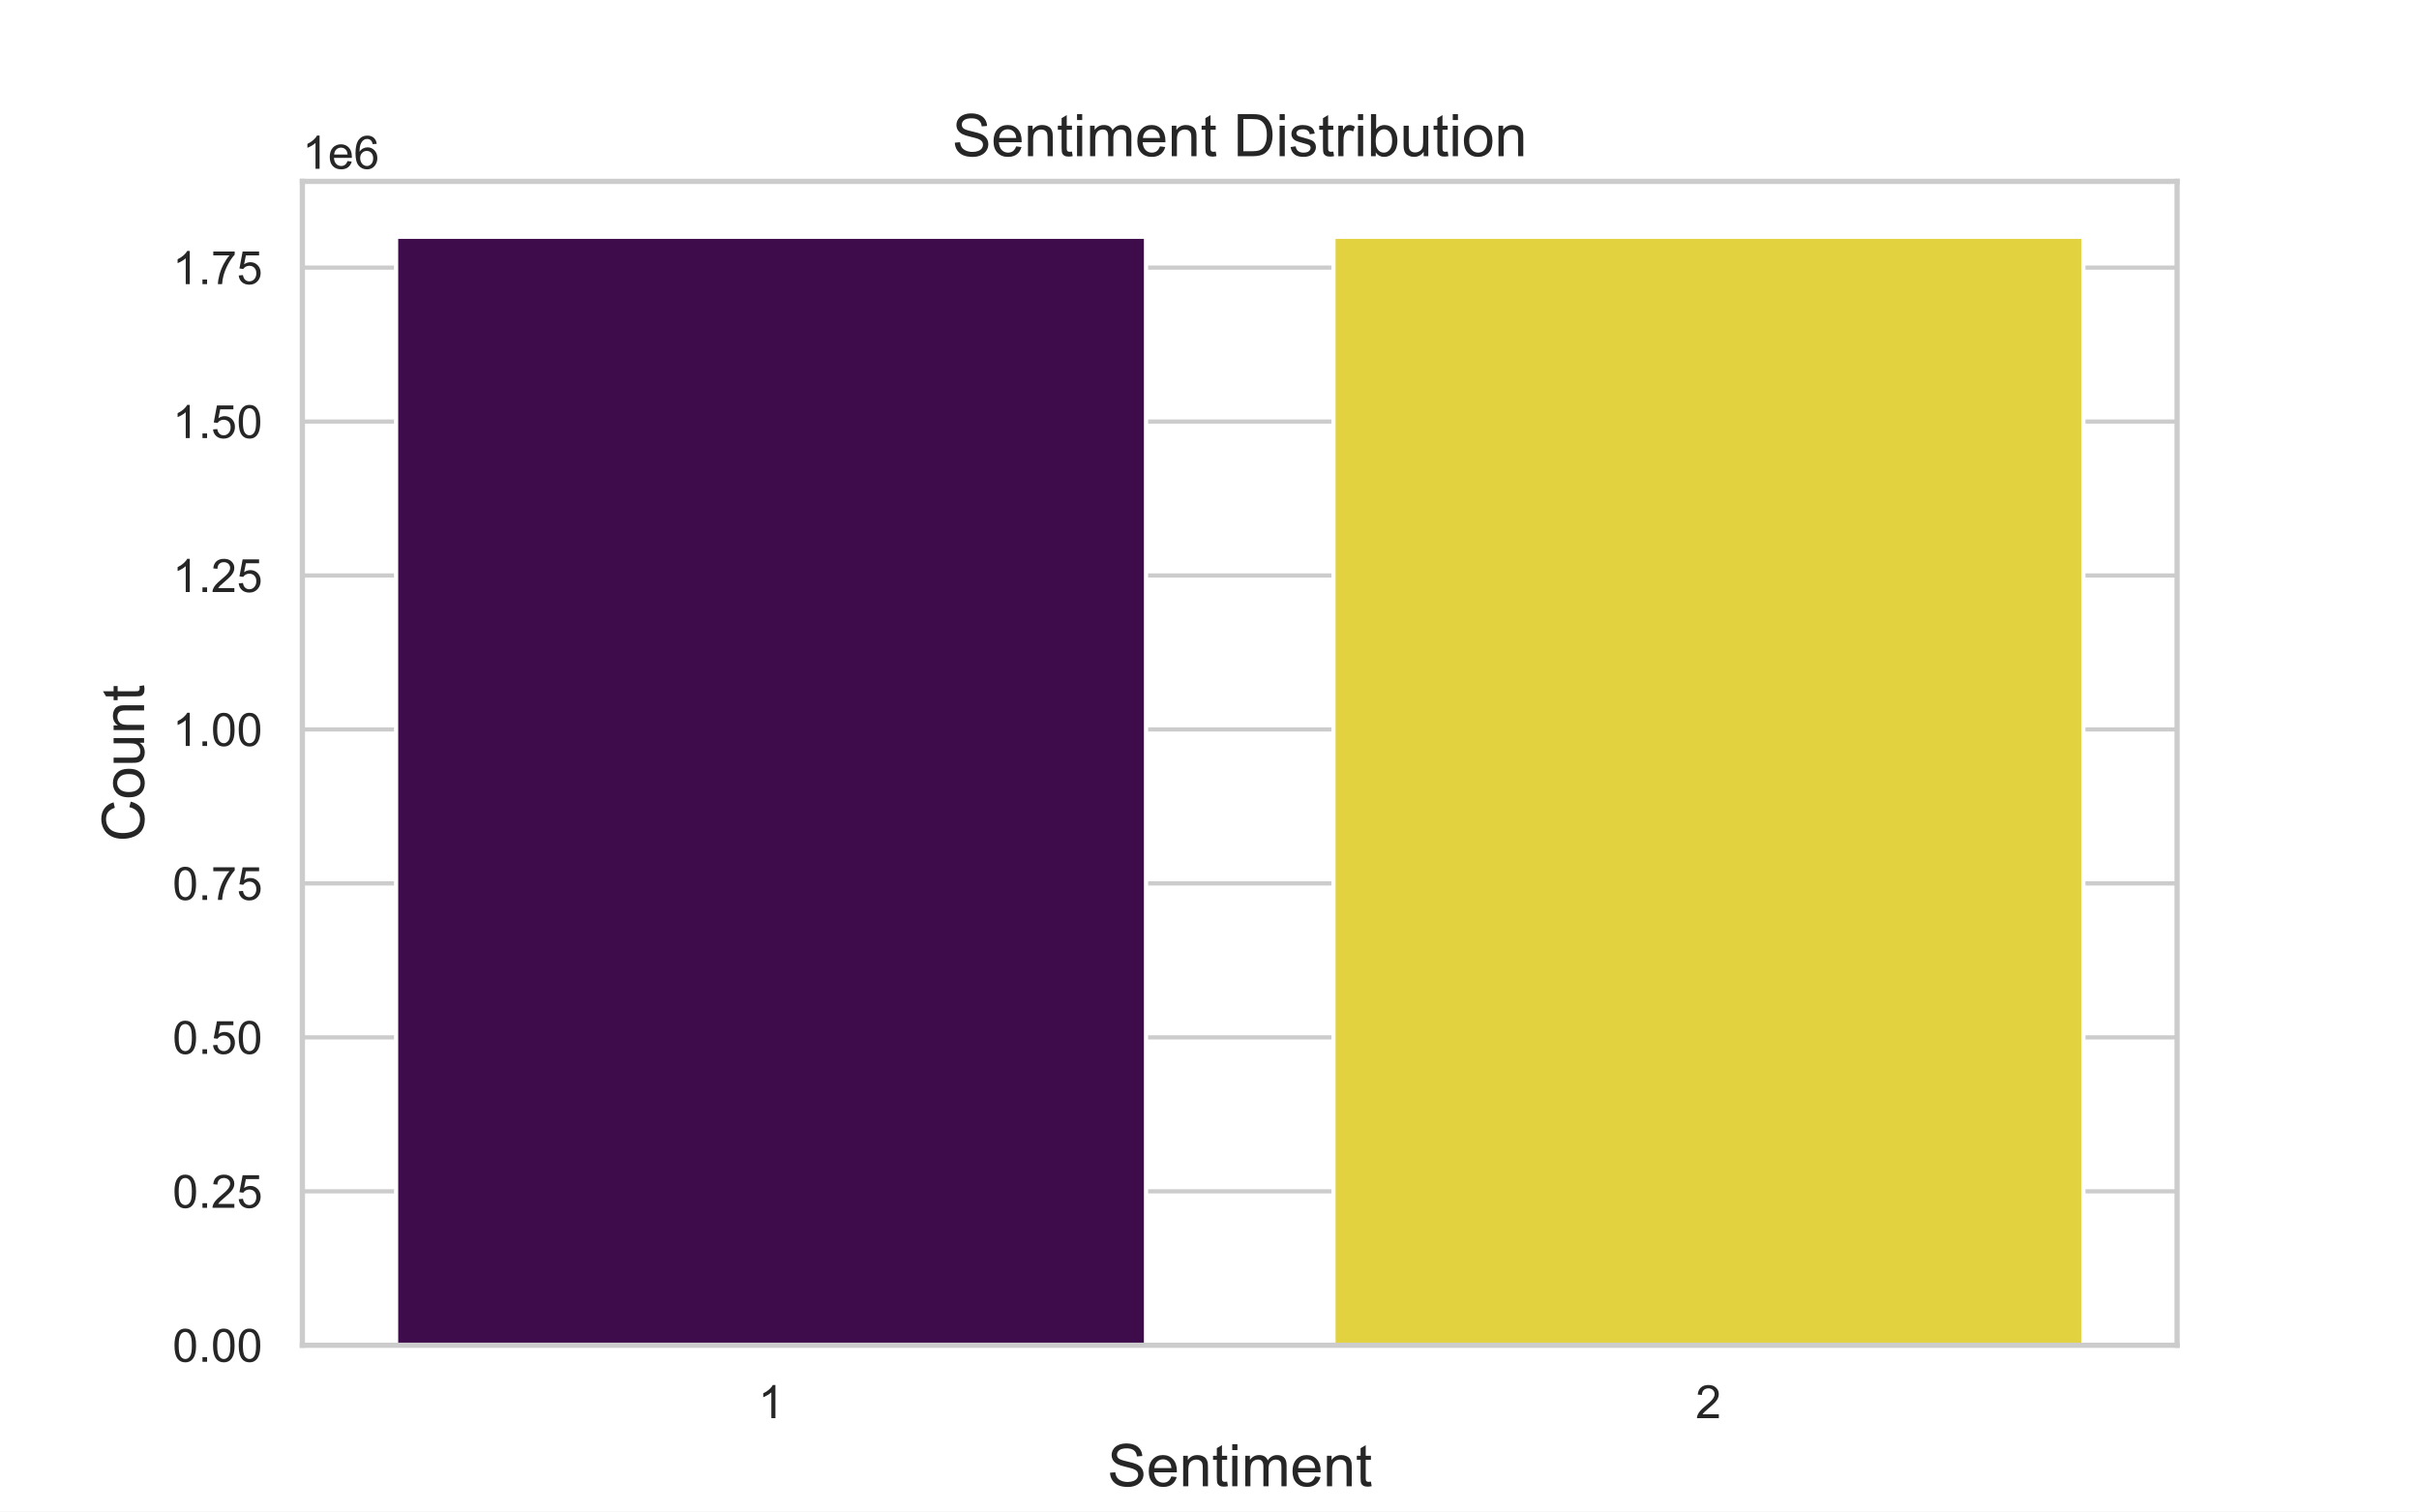
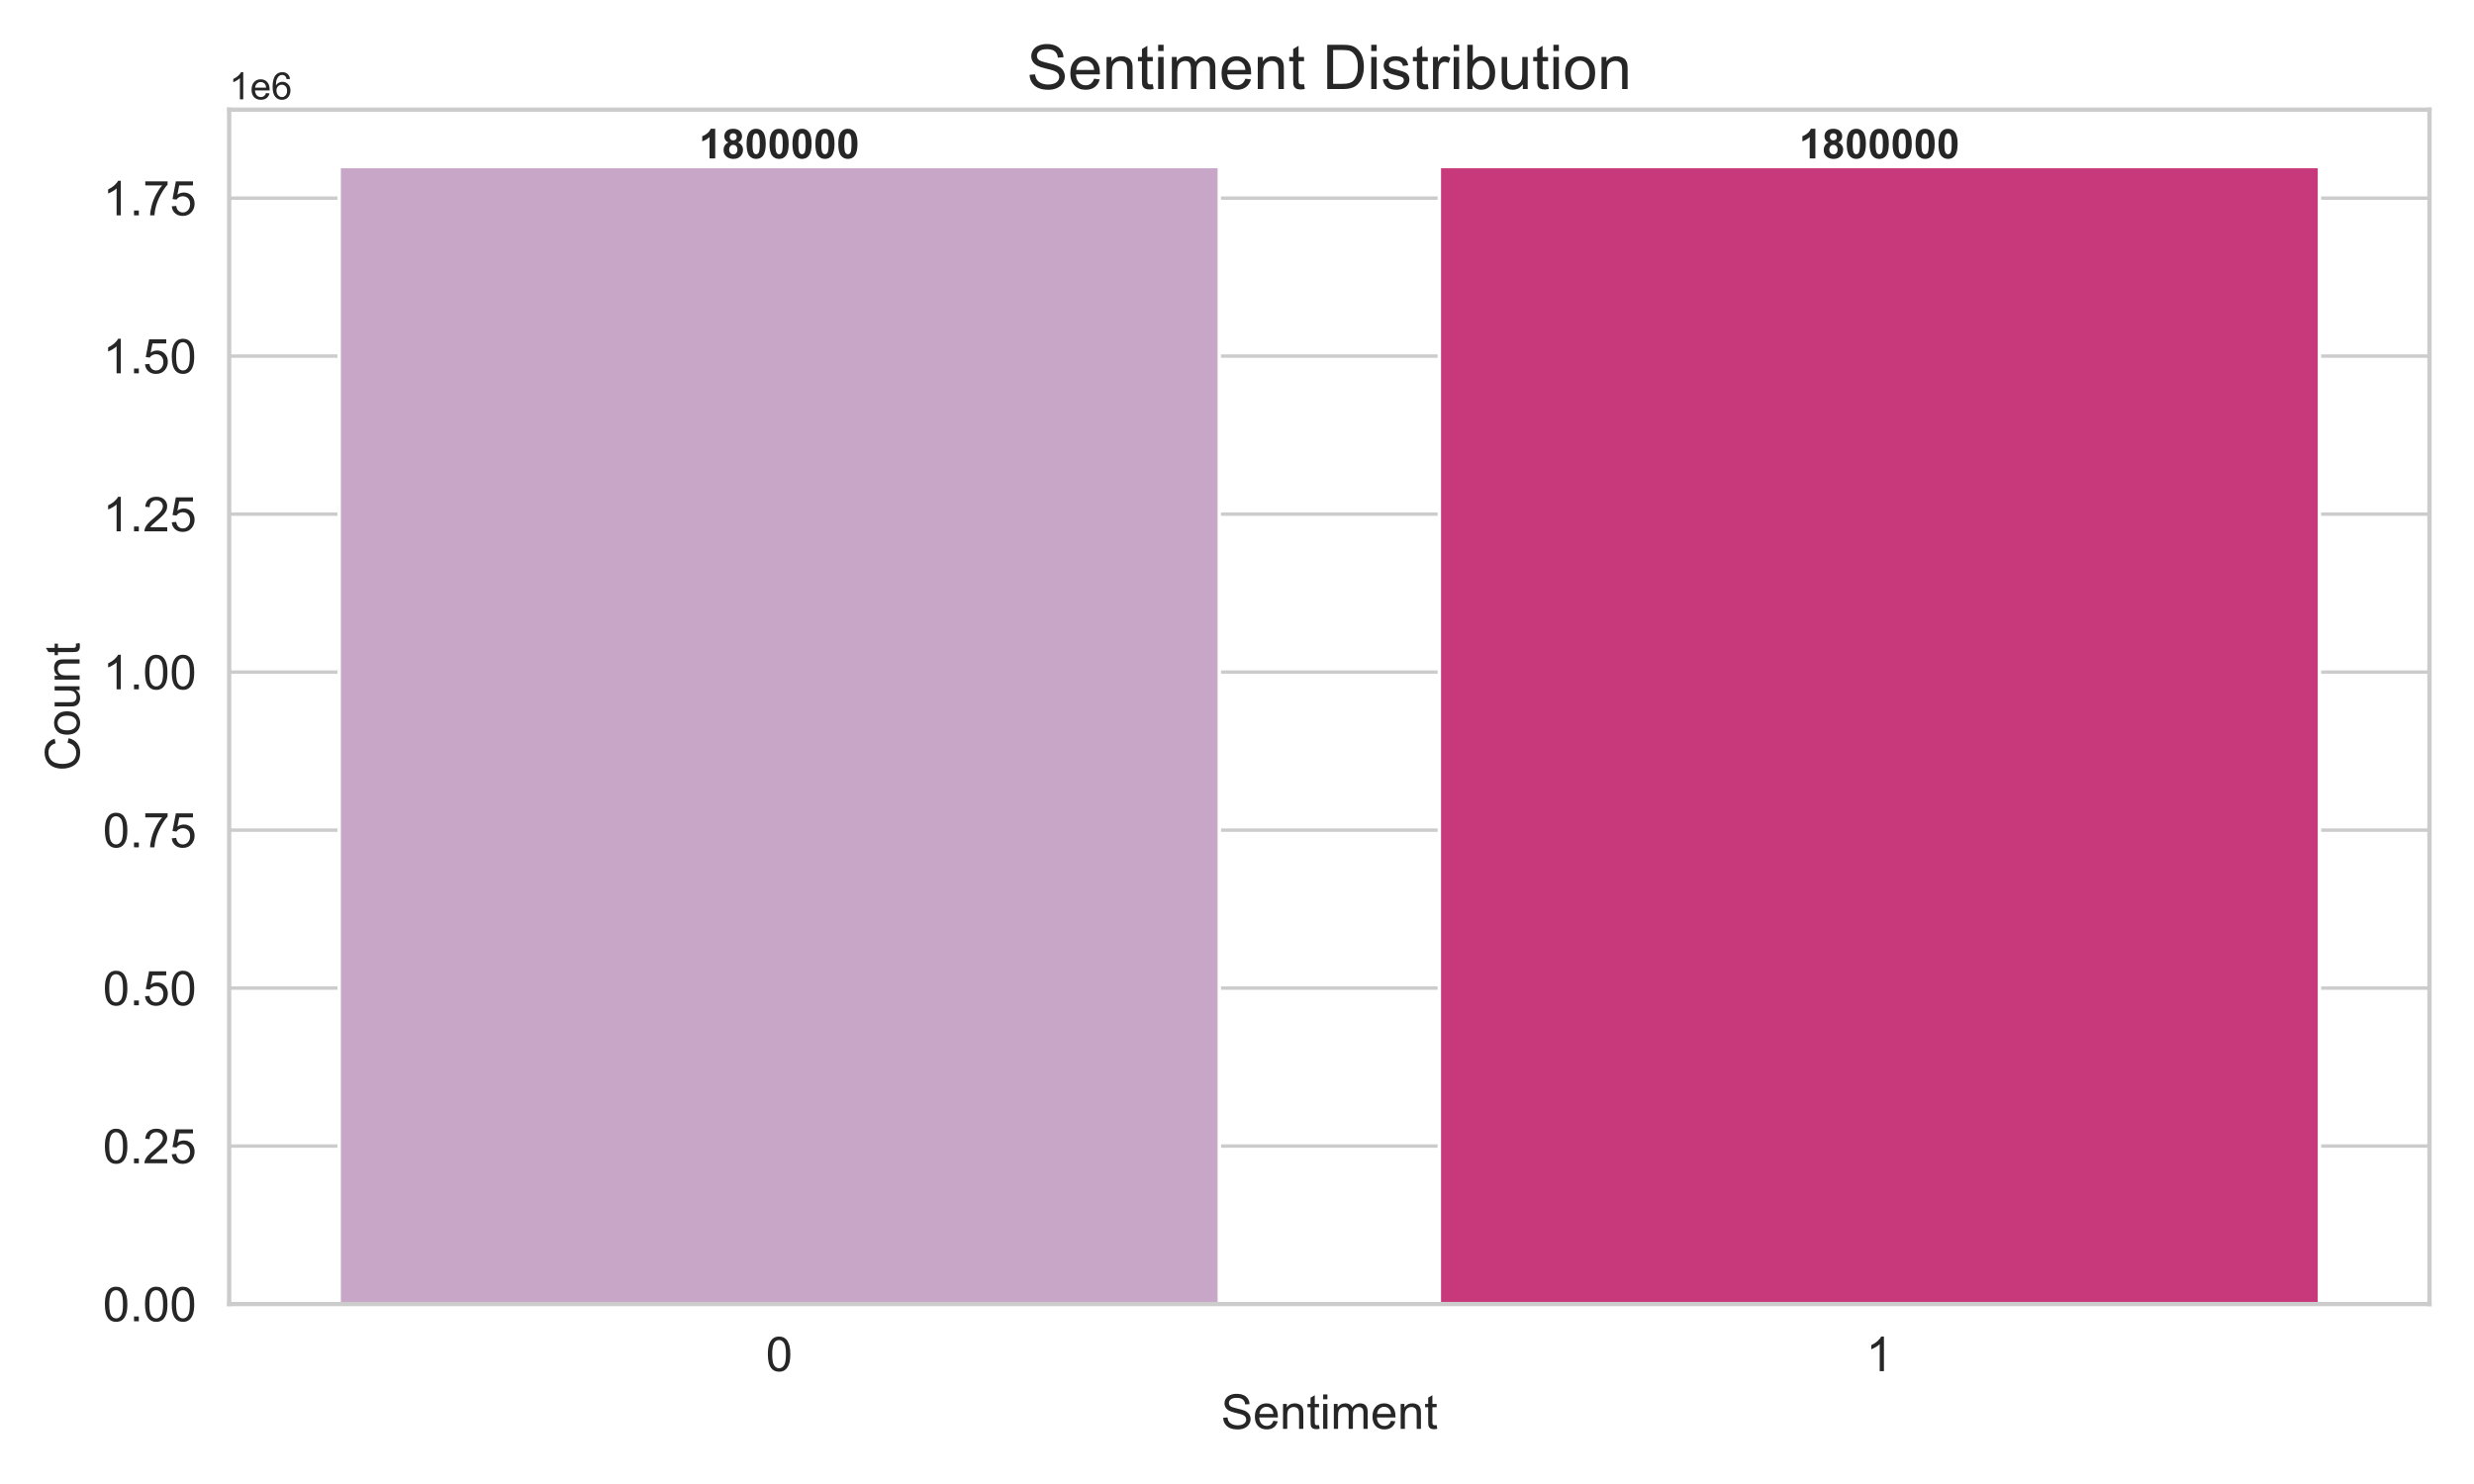
- <svg xmlns="http://www.w3.org/2000/svg" xmlns:xlink="http://www.w3.org/1999/xlink" width="576pt" height="360pt" viewBox="0 0 576 360" version="1.1">
+ <svg xmlns="http://www.w3.org/2000/svg" xmlns:xlink="http://www.w3.org/1999/xlink" width="720pt" height="432pt" viewBox="0 0 720 432" version="1.1">
  <defs>
    <style type="text/css">*{stroke-linejoin: round; stroke-linecap: butt}</style>
  </defs>
  <g id="figure_1">
    <g id="patch_1">
-       <path d="M 0 360  L 576 360  L 576 0  L 0 0  z " style="fill: #ffffff" />
+       <path d="M 0 432  L 720 432  L 720 0  L 0 0  z " style="fill: #ffffff" />
    </g>
    <g id="axes_1">
      <g id="patch_2">
-         <path d="M 72 320.4  L 518.4 320.4  L 518.4 43.2  L 72 43.2  z " style="fill: #ffffff" />
+         <path d="M 66.69 379.62  L 707.04 379.62  L 707.04 31.92  L 66.69 31.92  z " style="fill: #ffffff" />
      </g>
      <g id="matplotlib.axis_1">
        <g id="xtick_1">
          <g id="text_1">
-             <g style="fill: #262626" transform="translate(180.5415 337.7736) scale(0.11 -0.11)">
-               <defs>
-                 <path id="ArialMT-31" d="M 2384 0  L 1822 0  L 1822 3584  Q 1619 3391 1289 3197  Q 959 3003 697 2906  L 697 3450  Q 1169 3672 1522 3987  Q 1875 4303 2022 4600  L 2384 4600  L 2384 0  z " transform="scale(0.015625)" />
-               </defs>
-               <use xlink:href="#ArialMT-31" />
+             <g style="fill: #262626" transform="translate(222.8848 399.1409) scale(0.14 -0.14)">
+               <defs>
+                 <path id="ArialMT-30" d="M 266 2259  Q 266 3072 433 3567  Q 600 4063 929 4331  Q 1259 4600 1759 4600  Q 2128 4600 2406 4451  Q 2684 4303 2865 4023  Q 3047 3744 3150 3342  Q 3253 2941 3253 2259  Q 3253 1453 3087 958  Q 2922 463 2592 192  Q 2263 -78 1759 -78  Q 1097 -78 719 397  Q 266 969 266 2259  z M 844 2259  Q 844 1131 1108 757  Q 1372 384 1759 384  Q 2147 384 2411 759  Q 2675 1134 2675 2259  Q 2675 3391 2411 3762  Q 2147 4134 1753 4134  Q 1366 4134 1134 3806  Q 844 3388 844 2259  z " transform="scale(0.015625)" />
+               </defs>
+               <use xlink:href="#ArialMT-30" />
            </g>
          </g>
        </g>
        <g id="xtick_2">
          <g id="text_2">
-             <g style="fill: #262626" transform="translate(403.7415 337.7736) scale(0.11 -0.11)">
-               <defs>
-                 <path id="ArialMT-32" d="M 3222 541  L 3222 0  L 194 0  Q 188 203 259 391  Q 375 700 629 1000  Q 884 1300 1366 1694  Q 2113 2306 2375 2664  Q 2638 3022 2638 3341  Q 2638 3675 2398 3904  Q 2159 4134 1775 4134  Q 1369 4134 1125 3890  Q 881 3647 878 3216  L 300 3275  Q 359 3922 746 4261  Q 1134 4600 1788 4600  Q 2447 4600 2831 4234  Q 3216 3869 3216 3328  Q 3216 3053 3103 2787  Q 2991 2522 2730 2228  Q 2469 1934 1863 1422  Q 1356 997 1212 845  Q 1069 694 975 541  L 3222 541  z " transform="scale(0.015625)" />
-               </defs>
-               <use xlink:href="#ArialMT-32" />
+             <g style="fill: #262626" transform="translate(543.0598 399.1409) scale(0.14 -0.14)">
+               <defs>
+                 <path id="ArialMT-31" d="M 2384 0  L 1822 0  L 1822 3584  Q 1619 3391 1289 3197  Q 959 3003 697 2906  L 697 3450  Q 1169 3672 1522 3987  Q 1875 4303 2022 4600  L 2384 4600  L 2384 0  z " transform="scale(0.015625)" />
+               </defs>
+               <use xlink:href="#ArialMT-31" />
            </g>
          </g>
        </g>
        <g id="text_3">
-           <g style="fill: #262626" transform="translate(263.6847 353.9808) scale(0.14 -0.14)">
+           <g style="fill: #262626" transform="translate(355.3497 415.9444) scale(0.14 -0.14)">
            <defs>
              <path id="ArialMT-53" d="M 288 1472  L 859 1522  Q 900 1178 1048 958  Q 1197 738 1509 602  Q 1822 466 2213 466  Q 2559 466 2825 569  Q 3091 672 3220 851  Q 3350 1031 3350 1244  Q 3350 1459 3225 1620  Q 3100 1781 2813 1891  Q 2628 1963 1997 2114  Q 1366 2266 1113 2400  Q 784 2572 623 2826  Q 463 3081 463 3397  Q 463 3744 659 4045  Q 856 4347 1234 4503  Q 1613 4659 2075 4659  Q 2584 4659 2973 4495  Q 3363 4331 3572 4012  Q 3781 3694 3797 3291  L 3216 3247  Q 3169 3681 2898 3903  Q 2628 4125 2100 4125  Q 1550 4125 1298 3923  Q 1047 3722 1047 3438  Q 1047 3191 1225 3031  Q 1400 2872 2139 2705  Q 2878 2538 3153 2413  Q 3553 2228 3743 1945  Q 3934 1663 3934 1294  Q 3934 928 3725 604  Q 3516 281 3123 101  Q 2731 -78 2241 -78  Q 1619 -78 1198 103  Q 778 284 539 648  Q 300 1013 288 1472  z " transform="scale(0.015625)" />
              <path id="ArialMT-65" d="M 2694 1069  L 3275 997  Q 3138 488 2766 206  Q 2394 -75 1816 -75  Q 1088 -75 661 373  Q 234 822 234 1631  Q 234 2469 665 2931  Q 1097 3394 1784 3394  Q 2450 3394 2872 2941  Q 3294 2488 3294 1666  Q 3294 1616 3291 1516  L 816 1516  Q 847 969 1125 678  Q 1403 388 1819 388  Q 2128 388 2347 550  Q 2566 713 2694 1069  z M 847 1978  L 2700 1978  Q 2663 2397 2488 2606  Q 2219 2931 1791 2931  Q 1403 2931 1139 2672  Q 875 2413 847 1978  z " transform="scale(0.015625)" />
              <path id="ArialMT-6e" d="M 422 0  L 422 3319  L 928 3319  L 928 2847  Q 1294 3394 1984 3394  Q 2284 3394 2536 3286  Q 2788 3178 2913 3003  Q 3038 2828 3088 2588  Q 3119 2431 3119 2041  L 3119 0  L 2556 0  L 2556 2019  Q 2556 2363 2490 2533  Q 2425 2703 2258 2804  Q 2091 2906 1866 2906  Q 1506 2906 1245 2678  Q 984 2450 984 1813  L 984 0  L 422 0  z " transform="scale(0.015625)" />
              <path id="ArialMT-74" d="M 1650 503  L 1731 6  Q 1494 -44 1306 -44  Q 1000 -44 831 53  Q 663 150 594 308  Q 525 466 525 972  L 525 2881  L 113 2881  L 113 3319  L 525 3319  L 525 4141  L 1084 4478  L 1084 3319  L 1650 3319  L 1650 2881  L 1084 2881  L 1084 941  Q 1084 700 1114 631  Q 1144 563 1211 522  Q 1278 481 1403 481  Q 1497 481 1650 503  z " transform="scale(0.015625)" />
              <path id="ArialMT-69" d="M 425 3934  L 425 4581  L 988 4581  L 988 3934  L 425 3934  z M 425 0  L 425 3319  L 988 3319  L 988 0  L 425 0  z " transform="scale(0.015625)" />
              <path id="ArialMT-6d" d="M 422 0  L 422 3319  L 925 3319  L 925 2853  Q 1081 3097 1340 3245  Q 1600 3394 1931 3394  Q 2300 3394 2536 3241  Q 2772 3088 2869 2813  Q 3263 3394 3894 3394  Q 4388 3394 4653 3120  Q 4919 2847 4919 2278  L 4919 0  L 4359 0  L 4359 2091  Q 4359 2428 4304 2576  Q 4250 2725 4106 2815  Q 3963 2906 3769 2906  Q 3419 2906 3187 2673  Q 2956 2441 2956 1928  L 2956 0  L 2394 0  L 2394 2156  Q 2394 2531 2256 2718  Q 2119 2906 1806 2906  Q 1569 2906 1367 2781  Q 1166 2656 1075 2415  Q 984 2175 984 1722  L 984 0  L 422 0  z " transform="scale(0.015625)" />
            </defs>
            <use xlink:href="#ArialMT-53" />
            <use xlink:href="#ArialMT-65" transform="translate(66.69922 0)" />
            <use xlink:href="#ArialMT-6e" transform="translate(122.3145 0)" />
            <use xlink:href="#ArialMT-74" transform="translate(177.9297 0)" />
            <use xlink:href="#ArialMT-69" transform="translate(205.7129 0)" />
            <use xlink:href="#ArialMT-6d" transform="translate(227.9297 0)" />
            <use xlink:href="#ArialMT-65" transform="translate(311.2305 0)" />
            <use xlink:href="#ArialMT-6e" transform="translate(366.8457 0)" />
            <use xlink:href="#ArialMT-74" transform="translate(422.4609 0)" />
          </g>
        </g>
      </g>
      <g id="matplotlib.axis_2">
        <g id="ytick_1">
          <g id="line2d_1">
-             <path d="M 72 320.4  L 518.4 320.4  " clip-path="url(#pc4c48047e4)" style="fill: none; stroke: #cccccc; stroke-linecap: round" />
+             <path d="M 66.69 379.62  L 707.04 379.62  " clip-path="url(#p9e34c37772)" style="fill: none; stroke: #cccccc; stroke-linecap: round" />
          </g>
          <g id="text_4">
-             <g style="fill: #262626" transform="translate(41.09297 324.3368) scale(0.11 -0.11)">
-               <defs>
-                 <path id="ArialMT-30" d="M 266 2259  Q 266 3072 433 3567  Q 600 4063 929 4331  Q 1259 4600 1759 4600  Q 2128 4600 2406 4451  Q 2684 4303 2865 4023  Q 3047 3744 3150 3342  Q 3253 2941 3253 2259  Q 3253 1453 3087 958  Q 2922 463 2592 192  Q 2263 -78 1759 -78  Q 1097 -78 719 397  Q 266 969 266 2259  z M 844 2259  Q 844 1131 1108 757  Q 1372 384 1759 384  Q 2147 384 2411 759  Q 2675 1134 2675 2259  Q 2675 3391 2411 3762  Q 2147 4134 1753 4134  Q 1366 4134 1134 3806  Q 844 3388 844 2259  z " transform="scale(0.015625)" />
+             <g style="fill: #262626" transform="translate(29.94469 384.6305) scale(0.14 -0.14)">
+               <defs>
                <path id="ArialMT-2e" d="M 581 0  L 581 641  L 1222 641  L 1222 0  L 581 0  z " transform="scale(0.015625)" />
              </defs>
              <use xlink:href="#ArialMT-30" />
              <use xlink:href="#ArialMT-2e" transform="translate(55.61523 0)" />
              <use xlink:href="#ArialMT-30" transform="translate(83.39844 0)" />
              <use xlink:href="#ArialMT-30" transform="translate(139.0137 0)" />
            </g>
          </g>
        </g>
        <g id="ytick_2">
          <g id="line2d_2">
-             <path d="M 72 283.733  L 518.4 283.733  " clip-path="url(#pc4c48047e4)" style="fill: none; stroke: #cccccc; stroke-linecap: round" />
+             <path d="M 66.69 333.628  L 707.04 333.628  " clip-path="url(#p9e34c37772)" style="fill: none; stroke: #cccccc; stroke-linecap: round" />
          </g>
          <g id="text_5">
-             <g style="fill: #262626" transform="translate(41.09297 287.6701) scale(0.11 -0.11)">
-               <defs>
+             <g style="fill: #262626" transform="translate(29.94469 338.6384) scale(0.14 -0.14)">
+               <defs>
+                 <path id="ArialMT-32" d="M 3222 541  L 3222 0  L 194 0  Q 188 203 259 391  Q 375 700 629 1000  Q 884 1300 1366 1694  Q 2113 2306 2375 2664  Q 2638 3022 2638 3341  Q 2638 3675 2398 3904  Q 2159 4134 1775 4134  Q 1369 4134 1125 3890  Q 881 3647 878 3216  L 300 3275  Q 359 3922 746 4261  Q 1134 4600 1788 4600  Q 2447 4600 2831 4234  Q 3216 3869 3216 3328  Q 3216 3053 3103 2787  Q 2991 2522 2730 2228  Q 2469 1934 1863 1422  Q 1356 997 1212 845  Q 1069 694 975 541  L 3222 541  z " transform="scale(0.015625)" />
                <path id="ArialMT-35" d="M 266 1200  L 856 1250  Q 922 819 1161 601  Q 1400 384 1738 384  Q 2144 384 2425 690  Q 2706 997 2706 1503  Q 2706 1984 2436 2262  Q 2166 2541 1728 2541  Q 1456 2541 1237 2417  Q 1019 2294 894 2097  L 366 2166  L 809 4519  L 3088 4519  L 3088 3981  L 1259 3981  L 1013 2750  Q 1425 3038 1878 3038  Q 2478 3038 2890 2622  Q 3303 2206 3303 1553  Q 3303 931 2941 478  Q 2500 -78 1738 -78  Q 1113 -78 717 272  Q 322 622 266 1200  z " transform="scale(0.015625)" />
              </defs>
              <use xlink:href="#ArialMT-30" />
              <use xlink:href="#ArialMT-2e" transform="translate(55.61523 0)" />
              <use xlink:href="#ArialMT-32" transform="translate(83.39844 0)" />
              <use xlink:href="#ArialMT-35" transform="translate(139.0137 0)" />
            </g>
          </g>
        </g>
        <g id="ytick_3">
          <g id="line2d_3">
-             <path d="M 72 247.067  L 518.4 247.067  " clip-path="url(#pc4c48047e4)" style="fill: none; stroke: #cccccc; stroke-linecap: round" />
+             <path d="M 66.69 287.636  L 707.04 287.636  " clip-path="url(#p9e34c37772)" style="fill: none; stroke: #cccccc; stroke-linecap: round" />
          </g>
          <g id="text_6">
-             <g style="fill: #262626" transform="translate(41.09297 251.0035) scale(0.11 -0.11)">
+             <g style="fill: #262626" transform="translate(29.94469 292.6463) scale(0.14 -0.14)">
              <use xlink:href="#ArialMT-30" />
              <use xlink:href="#ArialMT-2e" transform="translate(55.61523 0)" />
              <use xlink:href="#ArialMT-35" transform="translate(83.39844 0)" />
              <use xlink:href="#ArialMT-30" transform="translate(139.0137 0)" />
            </g>
          </g>
        </g>
        <g id="ytick_4">
          <g id="line2d_4">
-             <path d="M 72 210.4  L 518.4 210.4  " clip-path="url(#pc4c48047e4)" style="fill: none; stroke: #cccccc; stroke-linecap: round" />
+             <path d="M 66.69 241.644  L 707.04 241.644  " clip-path="url(#p9e34c37772)" style="fill: none; stroke: #cccccc; stroke-linecap: round" />
          </g>
          <g id="text_7">
-             <g style="fill: #262626" transform="translate(41.09297 214.3368) scale(0.11 -0.11)">
+             <g style="fill: #262626" transform="translate(29.94469 246.6543) scale(0.14 -0.14)">
              <defs>
                <path id="ArialMT-37" d="M 303 3981  L 303 4522  L 3269 4522  L 3269 4084  Q 2831 3619 2401 2847  Q 1972 2075 1738 1259  Q 1569 684 1522 0  L 944 0  Q 953 541 1156 1306  Q 1359 2072 1739 2783  Q 2119 3494 2547 3981  L 303 3981  z " transform="scale(0.015625)" />
              </defs>
              <use xlink:href="#ArialMT-30" />
              <use xlink:href="#ArialMT-2e" transform="translate(55.61523 0)" />
              <use xlink:href="#ArialMT-37" transform="translate(83.39844 0)" />
              <use xlink:href="#ArialMT-35" transform="translate(139.0137 0)" />
            </g>
          </g>
        </g>
        <g id="ytick_5">
          <g id="line2d_5">
-             <path d="M 72 173.733  L 518.4 173.733  " clip-path="url(#pc4c48047e4)" style="fill: none; stroke: #cccccc; stroke-linecap: round" />
+             <path d="M 66.69 195.652  L 707.04 195.652  " clip-path="url(#p9e34c37772)" style="fill: none; stroke: #cccccc; stroke-linecap: round" />
          </g>
          <g id="text_8">
-             <g style="fill: #262626" transform="translate(41.09297 177.6701) scale(0.11 -0.11)">
+             <g style="fill: #262626" transform="translate(29.94469 200.6622) scale(0.14 -0.14)">
              <use xlink:href="#ArialMT-31" />
              <use xlink:href="#ArialMT-2e" transform="translate(55.61523 0)" />
              <use xlink:href="#ArialMT-30" transform="translate(83.39844 0)" />
              <use xlink:href="#ArialMT-30" transform="translate(139.0137 0)" />
            </g>
          </g>
        </g>
        <g id="ytick_6">
          <g id="line2d_6">
-             <path d="M 72 137.067  L 518.4 137.067  " clip-path="url(#pc4c48047e4)" style="fill: none; stroke: #cccccc; stroke-linecap: round" />
+             <path d="M 66.69 149.66  L 707.04 149.66  " clip-path="url(#p9e34c37772)" style="fill: none; stroke: #cccccc; stroke-linecap: round" />
          </g>
          <g id="text_9">
-             <g style="fill: #262626" transform="translate(41.09297 141.0035) scale(0.11 -0.11)">
+             <g style="fill: #262626" transform="translate(29.94469 154.6702) scale(0.14 -0.14)">
              <use xlink:href="#ArialMT-31" />
              <use xlink:href="#ArialMT-2e" transform="translate(55.61523 0)" />
              <use xlink:href="#ArialMT-32" transform="translate(83.39844 0)" />
              <use xlink:href="#ArialMT-35" transform="translate(139.0137 0)" />
            </g>
          </g>
        </g>
        <g id="ytick_7">
          <g id="line2d_7">
-             <path d="M 72 100.4  L 518.4 100.4  " clip-path="url(#pc4c48047e4)" style="fill: none; stroke: #cccccc; stroke-linecap: round" />
+             <path d="M 66.69 103.668  L 707.04 103.668  " clip-path="url(#p9e34c37772)" style="fill: none; stroke: #cccccc; stroke-linecap: round" />
          </g>
          <g id="text_10">
-             <g style="fill: #262626" transform="translate(41.09297 104.3368) scale(0.11 -0.11)">
+             <g style="fill: #262626" transform="translate(29.94469 108.6781) scale(0.14 -0.14)">
              <use xlink:href="#ArialMT-31" />
              <use xlink:href="#ArialMT-2e" transform="translate(55.61523 0)" />
              <use xlink:href="#ArialMT-35" transform="translate(83.39844 0)" />
              <use xlink:href="#ArialMT-30" transform="translate(139.0137 0)" />
            </g>
          </g>
        </g>
        <g id="ytick_8">
          <g id="line2d_8">
-             <path d="M 72 63.733  L 518.4 63.733  " clip-path="url(#pc4c48047e4)" style="fill: none; stroke: #cccccc; stroke-linecap: round" />
+             <path d="M 66.69 57.676  L 707.04 57.676  " clip-path="url(#p9e34c37772)" style="fill: none; stroke: #cccccc; stroke-linecap: round" />
          </g>
          <g id="text_11">
-             <g style="fill: #262626" transform="translate(41.09297 67.67013) scale(0.11 -0.11)">
+             <g style="fill: #262626" transform="translate(29.94469 62.68602) scale(0.14 -0.14)">
              <use xlink:href="#ArialMT-31" />
              <use xlink:href="#ArialMT-2e" transform="translate(55.61523 0)" />
              <use xlink:href="#ArialMT-37" transform="translate(83.39844 0)" />
              <use xlink:href="#ArialMT-35" transform="translate(139.0137 0)" />
            </g>
          </g>
        </g>
        <g id="text_12">
-           <g style="fill: #262626" transform="translate(34.31047 200.478) rotate(-90) scale(0.14 -0.14)">
+           <g style="fill: #262626" transform="translate(23.16219 224.448) rotate(-90) scale(0.14 -0.14)">
            <defs>
              <path id="ArialMT-43" d="M 3763 1606  L 4369 1453  Q 4178 706 3683 314  Q 3188 -78 2472 -78  Q 1731 -78 1267 223  Q 803 525 561 1097  Q 319 1669 319 2325  Q 319 3041 592 3573  Q 866 4106 1370 4382  Q 1875 4659 2481 4659  Q 3169 4659 3637 4309  Q 4106 3959 4291 3325  L 3694 3184  Q 3534 3684 3231 3912  Q 2928 4141 2469 4141  Q 1941 4141 1586 3887  Q 1231 3634 1087 3207  Q 944 2781 944 2328  Q 944 1744 1114 1308  Q 1284 872 1643 656  Q 2003 441 2422 441  Q 2931 441 3284 734  Q 3638 1028 3763 1606  z " transform="scale(0.015625)" />
              <path id="ArialMT-6f" d="M 213 1659  Q 213 2581 725 3025  Q 1153 3394 1769 3394  Q 2453 3394 2887 2945  Q 3322 2497 3322 1706  Q 3322 1066 3130 698  Q 2938 331 2570 128  Q 2203 -75 1769 -75  Q 1072 -75 642 372  Q 213 819 213 1659  z M 791 1659  Q 791 1022 1069 705  Q 1347 388 1769 388  Q 2188 388 2466 706  Q 2744 1025 2744 1678  Q 2744 2294 2464 2611  Q 2184 2928 1769 2928  Q 1347 2928 1069 2612  Q 791 2297 791 1659  z " transform="scale(0.015625)" />
              <path id="ArialMT-75" d="M 2597 0  L 2597 488  Q 2209 -75 1544 -75  Q 1250 -75 995 37  Q 741 150 617 320  Q 494 491 444 738  Q 409 903 409 1263  L 409 3319  L 972 3319  L 972 1478  Q 972 1038 1006 884  Q 1059 663 1231 536  Q 1403 409 1656 409  Q 1909 409 2131 539  Q 2353 669 2445 892  Q 2538 1116 2538 1541  L 2538 3319  L 3100 3319  L 3100 0  L 2597 0  z " transform="scale(0.015625)" />
            </defs>
            <use xlink:href="#ArialMT-43" />
            <use xlink:href="#ArialMT-6f" transform="translate(72.2168 0)" />
            <use xlink:href="#ArialMT-75" transform="translate(127.832 0)" />
            <use xlink:href="#ArialMT-6e" transform="translate(183.4473 0)" />
            <use xlink:href="#ArialMT-74" transform="translate(239.0625 0)" />
          </g>
        </g>
        <g id="text_13">
-           <g style="fill: #262626" transform="translate(72 40.2) scale(0.11 -0.11)">
+           <g style="fill: #262626" transform="translate(66.69 28.92) scale(0.11 -0.11)">
            <defs>
              <path id="ArialMT-36" d="M 3184 3459  L 2625 3416  Q 2550 3747 2413 3897  Q 2184 4138 1850 4138  Q 1581 4138 1378 3988  Q 1113 3794 959 3422  Q 806 3050 800 2363  Q 1003 2672 1297 2822  Q 1591 2972 1913 2972  Q 2475 2972 2870 2558  Q 3266 2144 3266 1488  Q 3266 1056 3080 686  Q 2894 316 2569 119  Q 2244 -78 1831 -78  Q 1128 -78 684 439  Q 241 956 241 2144  Q 241 3472 731 4075  Q 1159 4600 1884 4600  Q 2425 4600 2770 4297  Q 3116 3994 3184 3459  z M 888 1484  Q 888 1194 1011 928  Q 1134 663 1356 523  Q 1578 384 1822 384  Q 2178 384 2434 671  Q 2691 959 2691 1453  Q 2691 1928 2437 2201  Q 2184 2475 1800 2475  Q 1419 2475 1153 2201  Q 888 1928 888 1484  z " transform="scale(0.015625)" />
            </defs>
            <use xlink:href="#ArialMT-31" />
            <use xlink:href="#ArialMT-65" transform="translate(55.61523 0)" />
            <use xlink:href="#ArialMT-36" transform="translate(111.2305 0)" />
          </g>
        </g>
      </g>
      <g id="patch_3">
-         <path d="M 94.32 320.4  L 272.88 320.4  L 272.88 56.4  L 94.32 56.4  z " clip-path="url(#pc4c48047e4)" style="fill: #3e0c4a; stroke: #ffffff; stroke-linejoin: miter" />
+         <path d="M 98.707 379.62  L 354.848 379.62  L 354.848 48.477  L 98.707 48.477  z " clip-path="url(#p9e34c37772)" style="fill: #c7a6c8; stroke: #ffffff; stroke-linejoin: miter" />
      </g>
      <g id="patch_4">
-         <path d="M 317.52 320.4  L 496.08 320.4  L 496.08 56.4  L 317.52 56.4  z " clip-path="url(#pc4c48047e4)" style="fill: #e2d240; stroke: #ffffff; stroke-linejoin: miter" />
+         <path d="M 418.882 379.62  L 675.023 379.62  L 675.023 48.477  L 418.882 48.477  z " clip-path="url(#p9e34c37772)" style="fill: #c7397a; stroke: #ffffff; stroke-linejoin: miter" />
      </g>
      <g id="patch_5">
-         <path d="M 72 320.4  L 72 43.2  " style="fill: none; stroke: #cccccc; stroke-width: 1.25; stroke-linejoin: miter; stroke-linecap: square" />
+         <path d="M 66.69 379.62  L 66.69 31.92  " style="fill: none; stroke: #cccccc; stroke-width: 1.25; stroke-linejoin: miter; stroke-linecap: square" />
      </g>
      <g id="patch_6">
-         <path d="M 518.4 320.4  L 518.4 43.2  " style="fill: none; stroke: #cccccc; stroke-width: 1.25; stroke-linejoin: miter; stroke-linecap: square" />
+         <path d="M 707.04 379.62  L 707.04 31.92  " style="fill: none; stroke: #cccccc; stroke-width: 1.25; stroke-linejoin: miter; stroke-linecap: square" />
      </g>
      <g id="patch_7">
-         <path d="M 72 320.4  L 518.4 320.4  " style="fill: none; stroke: #cccccc; stroke-width: 1.25; stroke-linejoin: miter; stroke-linecap: square" />
+         <path d="M 66.69 379.62  L 707.04 379.62  " style="fill: none; stroke: #cccccc; stroke-width: 1.25; stroke-linejoin: miter; stroke-linecap: square" />
      </g>
      <g id="patch_8">
-         <path d="M 72 43.2  L 518.4 43.2  " style="fill: none; stroke: #cccccc; stroke-width: 1.25; stroke-linejoin: miter; stroke-linecap: square" />
+         <path d="M 66.69 31.92  L 707.04 31.92  " style="fill: none; stroke: #cccccc; stroke-width: 1.25; stroke-linejoin: miter; stroke-linecap: square" />
      </g>
      <g id="text_14">
-         <g style="fill: #262626" transform="translate(226.728 37.2) scale(0.14 -0.14)">
+         <g style="fill: #262626" transform="translate(203.4216 46.10902) scale(0.12 -0.12)">
+           <defs>
+             <path id="Arial-BoldMT-31" d="M 2519 0  L 1641 0  L 1641 3309  Q 1159 2859 506 2644  L 506 3441  Q 850 3553 1253 3867  Q 1656 4181 1806 4600  L 2519 4600  L 2519 0  z " transform="scale(0.015625)" />
+             <path id="Arial-BoldMT-38" d="M 1025 2472  Q 684 2616 529 2867  Q 375 3119 375 3419  Q 375 3931 733 4265  Q 1091 4600 1750 4600  Q 2403 4600 2764 4265  Q 3125 3931 3125 3419  Q 3125 3100 2959 2851  Q 2794 2603 2494 2472  Q 2875 2319 3073 2025  Q 3272 1731 3272 1347  Q 3272 713 2867 316  Q 2463 -81 1791 -81  Q 1166 -81 750 247  Q 259 634 259 1309  Q 259 1681 443 1992  Q 628 2303 1025 2472  z M 1206 3356  Q 1206 3094 1354 2947  Q 1503 2800 1750 2800  Q 2000 2800 2150 2948  Q 2300 3097 2300 3359  Q 2300 3606 2151 3754  Q 2003 3903 1759 3903  Q 1506 3903 1356 3753  Q 1206 3603 1206 3356  z M 1125 1394  Q 1125 1031 1311 828  Q 1497 625 1775 625  Q 2047 625 2225 820  Q 2403 1016 2403 1384  Q 2403 1706 2222 1901  Q 2041 2097 1763 2097  Q 1441 2097 1283 1875  Q 1125 1653 1125 1394  z " transform="scale(0.015625)" />
+             <path id="Arial-BoldMT-30" d="M 1756 4600  Q 2422 4600 2797 4125  Q 3244 3563 3244 2259  Q 3244 959 2794 391  Q 2422 -78 1756 -78  Q 1088 -78 678 436  Q 269 950 269 2269  Q 269 3563 719 4131  Q 1091 4600 1756 4600  z M 1756 3872  Q 1597 3872 1472 3770  Q 1347 3669 1278 3406  Q 1188 3066 1188 2259  Q 1188 1453 1269 1151  Q 1350 850 1473 750  Q 1597 650 1756 650  Q 1916 650 2041 751  Q 2166 853 2234 1116  Q 2325 1453 2325 2259  Q 2325 3066 2244 3367  Q 2163 3669 2039 3770  Q 1916 3872 1756 3872  z " transform="scale(0.015625)" />
+           </defs>
+           <use xlink:href="#Arial-BoldMT-31" />
+           <use xlink:href="#Arial-BoldMT-38" transform="translate(55.61523 0)" />
+           <use xlink:href="#Arial-BoldMT-30" transform="translate(111.2305 0)" />
+           <use xlink:href="#Arial-BoldMT-30" transform="translate(166.8457 0)" />
+           <use xlink:href="#Arial-BoldMT-30" transform="translate(222.4609 0)" />
+           <use xlink:href="#Arial-BoldMT-30" transform="translate(278.0762 0)" />
+           <use xlink:href="#Arial-BoldMT-30" transform="translate(333.6914 0)" />
+         </g>
+       </g>
+       <g id="text_15">
+         <g style="fill: #262626" transform="translate(523.5966 46.10902) scale(0.12 -0.12)">
+           <use xlink:href="#Arial-BoldMT-31" />
+           <use xlink:href="#Arial-BoldMT-38" transform="translate(55.61523 0)" />
+           <use xlink:href="#Arial-BoldMT-30" transform="translate(111.2305 0)" />
+           <use xlink:href="#Arial-BoldMT-30" transform="translate(166.8457 0)" />
+           <use xlink:href="#Arial-BoldMT-30" transform="translate(222.4609 0)" />
+           <use xlink:href="#Arial-BoldMT-30" transform="translate(278.0762 0)" />
+           <use xlink:href="#Arial-BoldMT-30" transform="translate(333.6914 0)" />
+         </g>
+       </g>
+       <g id="text_16">
+         <g style="fill: #262626" transform="translate(298.8295 25.92) scale(0.18 -0.18)">
          <defs>
            <path id="ArialMT-20" transform="scale(0.015625)" />
            <path id="ArialMT-44" d="M 494 0  L 494 4581  L 2072 4581  Q 2606 4581 2888 4516  Q 3281 4425 3559 4188  Q 3922 3881 4101 3404  Q 4281 2928 4281 2316  Q 4281 1794 4159 1391  Q 4038 988 3847 723  Q 3656 459 3429 307  Q 3203 156 2883 78  Q 2563 0 2147 0  L 494 0  z M 1100 541  L 2078 541  Q 2531 541 2789 625  Q 3047 709 3200 863  Q 3416 1078 3536 1442  Q 3656 1806 3656 2325  Q 3656 3044 3420 3430  Q 3184 3816 2847 3947  Q 2603 4041 2063 4041  L 1100 4041  L 1100 541  z " transform="scale(0.015625)" />
            <path id="ArialMT-73" d="M 197 991  L 753 1078  Q 800 744 1014 566  Q 1228 388 1613 388  Q 2000 388 2187 545  Q 2375 703 2375 916  Q 2375 1106 2209 1216  Q 2094 1291 1634 1406  Q 1016 1563 777 1677  Q 538 1791 414 1992  Q 291 2194 291 2438  Q 291 2659 392 2848  Q 494 3038 669 3163  Q 800 3259 1026 3326  Q 1253 3394 1513 3394  Q 1903 3394 2198 3281  Q 2494 3169 2634 2976  Q 2775 2784 2828 2463  L 2278 2388  Q 2241 2644 2061 2787  Q 1881 2931 1553 2931  Q 1166 2931 1000 2803  Q 834 2675 834 2503  Q 834 2394 903 2306  Q 972 2216 1119 2156  Q 1203 2125 1616 2013  Q 2213 1853 2448 1751  Q 2684 1650 2818 1456  Q 2953 1263 2953 975  Q 2953 694 2789 445  Q 2625 197 2315 61  Q 2006 -75 1616 -75  Q 969 -75 630 194  Q 291 463 197 991  z " transform="scale(0.015625)" />
            <path id="ArialMT-72" d="M 416 0  L 416 3319  L 922 3319  L 922 2816  Q 1116 3169 1280 3281  Q 1444 3394 1641 3394  Q 1925 3394 2219 3213  L 2025 2691  Q 1819 2813 1613 2813  Q 1428 2813 1281 2702  Q 1134 2591 1072 2394  Q 978 2094 978 1738  L 978 0  L 416 0  z " transform="scale(0.015625)" />
            <path id="ArialMT-62" d="M 941 0  L 419 0  L 419 4581  L 981 4581  L 981 2947  Q 1338 3394 1891 3394  Q 2197 3394 2470 3270  Q 2744 3147 2920 2923  Q 3097 2700 3197 2384  Q 3297 2069 3297 1709  Q 3297 856 2875 390  Q 2453 -75 1863 -75  Q 1275 -75 941 416  L 941 0  z M 934 1684  Q 934 1088 1097 822  Q 1363 388 1816 388  Q 2184 388 2453 708  Q 2722 1028 2722 1663  Q 2722 2313 2464 2622  Q 2206 2931 1841 2931  Q 1472 2931 1203 2611  Q 934 2291 934 1684  z " transform="scale(0.015625)" />
          </defs>
          <use xlink:href="#ArialMT-53" />
          <use xlink:href="#ArialMT-65" transform="translate(66.69922 0)" />
          <use xlink:href="#ArialMT-6e" transform="translate(122.3145 0)" />
          <use xlink:href="#ArialMT-74" transform="translate(177.9297 0)" />
          <use xlink:href="#ArialMT-69" transform="translate(205.7129 0)" />
          <use xlink:href="#ArialMT-6d" transform="translate(227.9297 0)" />
          <use xlink:href="#ArialMT-65" transform="translate(311.2305 0)" />
          <use xlink:href="#ArialMT-6e" transform="translate(366.8457 0)" />
          <use xlink:href="#ArialMT-74" transform="translate(422.4609 0)" />
          <use xlink:href="#ArialMT-20" transform="translate(450.2441 0)" />
          <use xlink:href="#ArialMT-44" transform="translate(478.0273 0)" />
          <use xlink:href="#ArialMT-69" transform="translate(550.2441 0)" />
          <use xlink:href="#ArialMT-73" transform="translate(572.4609 0)" />
          <use xlink:href="#ArialMT-74" transform="translate(622.4609 0)" />
          <use xlink:href="#ArialMT-72" transform="translate(650.2441 0)" />
          <use xlink:href="#ArialMT-69" transform="translate(683.5449 0)" />
          <use xlink:href="#ArialMT-62" transform="translate(705.7617 0)" />
          <use xlink:href="#ArialMT-75" transform="translate(761.377 0)" />
          <use xlink:href="#ArialMT-74" transform="translate(816.9922 0)" />
          <use xlink:href="#ArialMT-69" transform="translate(844.7754 0)" />
          <use xlink:href="#ArialMT-6f" transform="translate(866.9922 0)" />
          <use xlink:href="#ArialMT-6e" transform="translate(922.6074 0)" />
        </g>
      </g>
    </g>
  </g>
  <defs>
-     <clipPath id="pc4c48047e4">
-       <rect x="72" y="43.2" width="446.4" height="277.2" />
+     <clipPath id="p9e34c37772">
+       <rect x="66.69" y="31.92" width="640.35" height="347.7" />
    </clipPath>
  </defs>
</svg>
